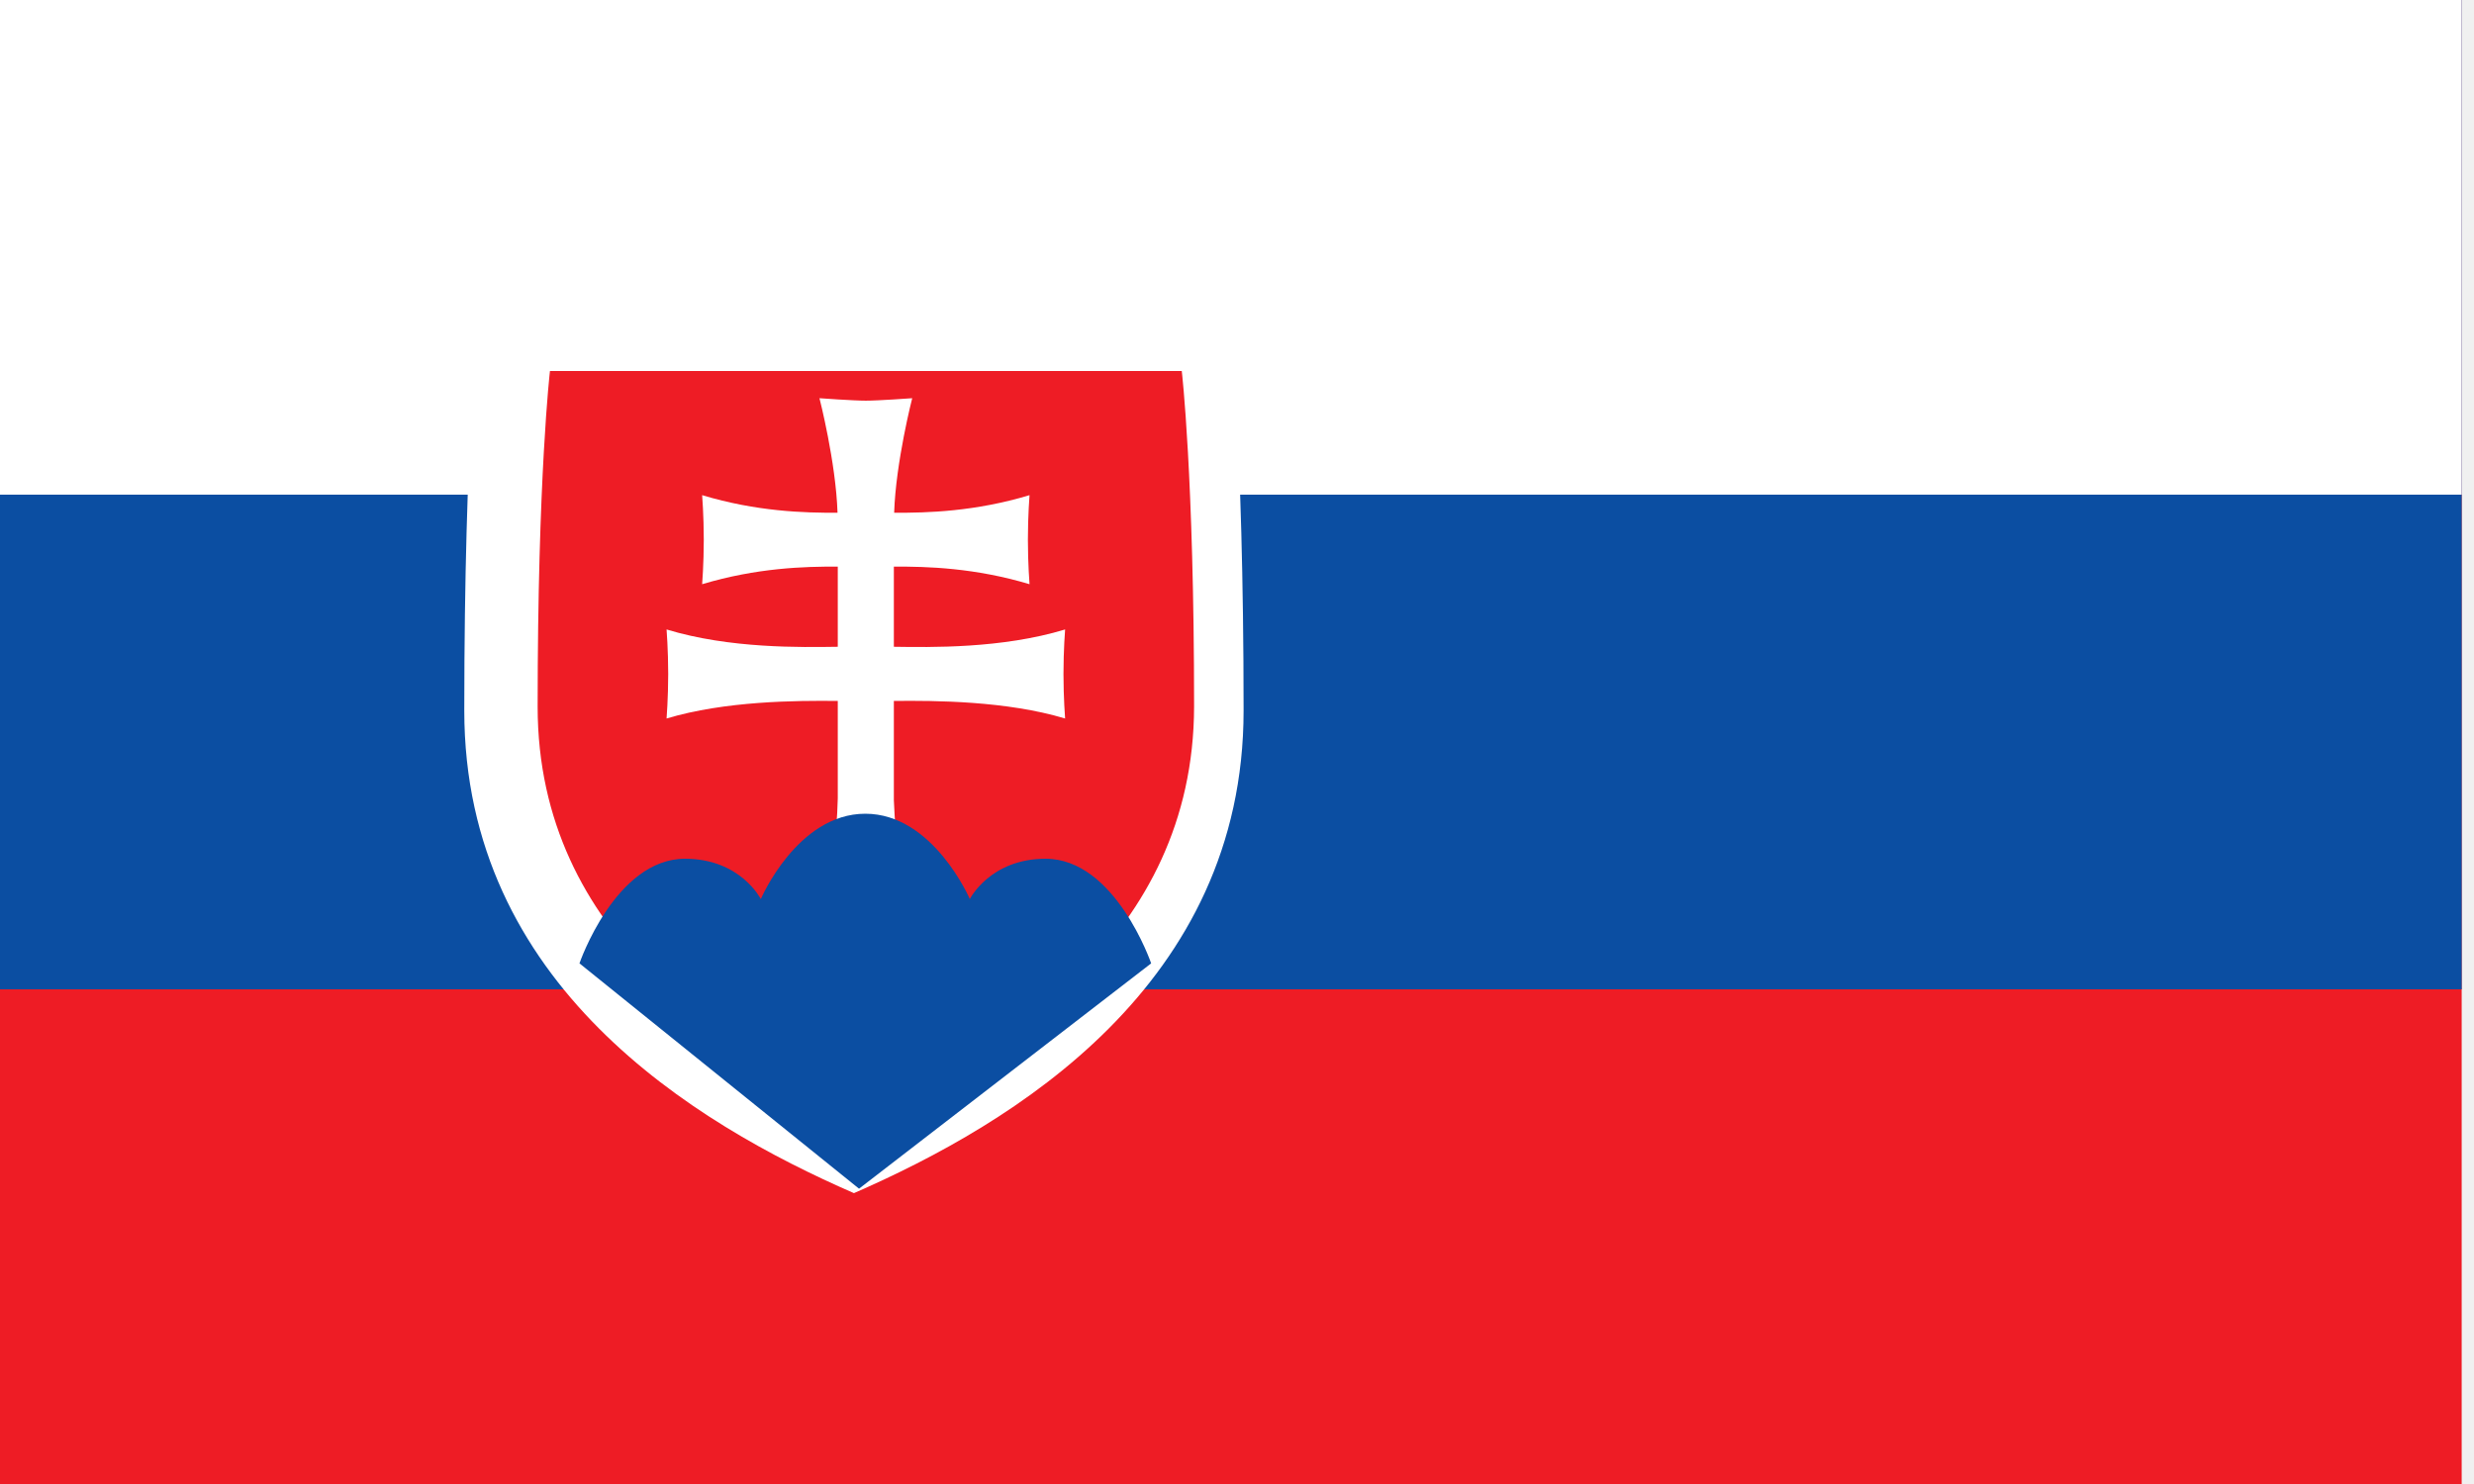
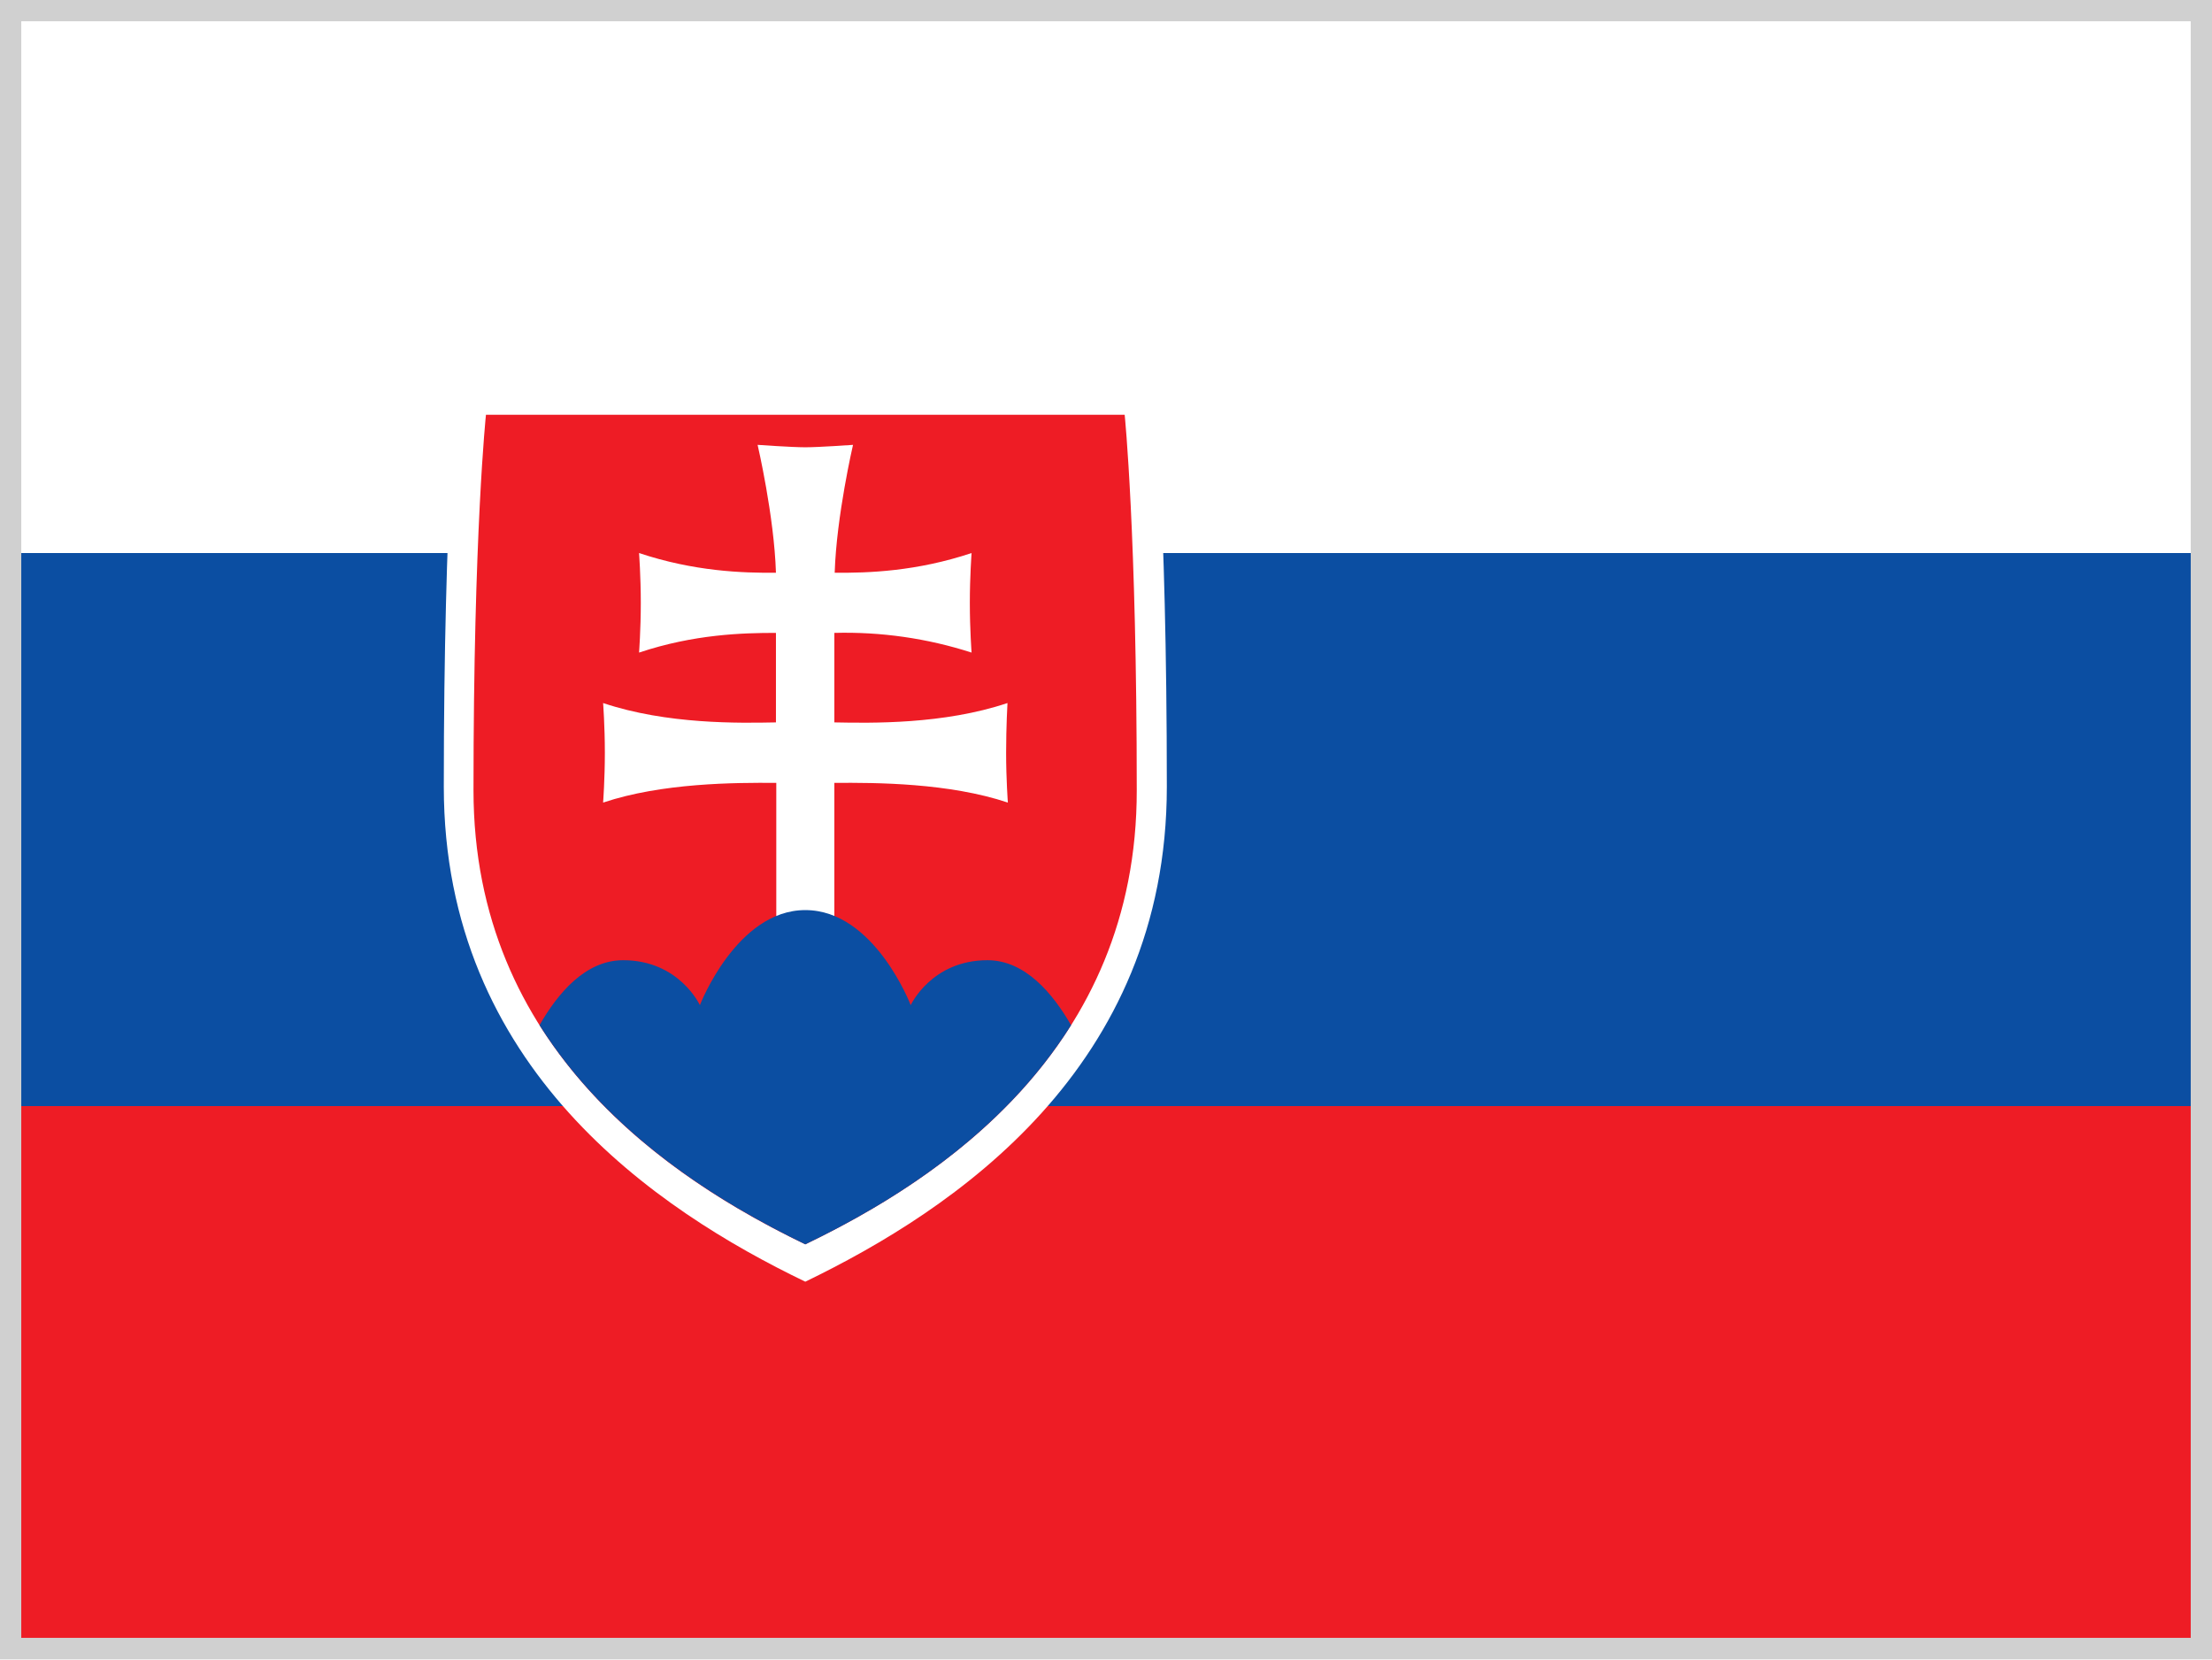
- <svg xmlns="http://www.w3.org/2000/svg" width="50px" height="30px" viewBox="0 0 50 30" version="1.1">
-   <g id="FranceConnect+" stroke="none" stroke-width="1" fill="none" fill-rule="evenodd">
-     <g id="flag/slovakia">
-       <rect id="Rectangle" fill="#EE1C25" fill-rule="nonzero" x="0" y="0" width="49.751" height="30" />
-       <rect id="Rectangle" fill="#0B4EA2" fill-rule="nonzero" x="0" y="0" width="49.751" height="20" />
-       <rect id="Rectangle" fill="#FFFFFF" fill-rule="nonzero" x="0" y="0" width="49.751" height="10" />
-       <g id="Group" transform="translate(9.383224, 6.271)" fill="#FFFFFF" fill-rule="nonzero">
-         <path d="M7.875,17.849 C4.634,16.437 0,13.636 0,8.093 C0,2.551 0.295,0.027 0.295,0.027 L7.875,0.027 L15.455,0.027 C15.455,0.027 15.75,2.551 15.75,8.093 C15.75,13.636 11.111,16.437 7.875,17.849 Z" id="coa" />
-       </g>
-       <g id="Path" transform="translate(10.81813, 7.5)" fill-rule="nonzero">
-         <g id="Mask" transform="translate(0.04768, 0)" fill="#EE1C25">
-           <path d="M6.628,15 C3.903,13.81 0,11.455 0,6.785 C0,2.12 0.249,0 0.249,0 L6.633,0 L13.018,0 C13.018,0 13.267,2.12 13.267,6.785 C13.256,11.455 9.353,13.81 6.628,15 Z" id="coa_1_" />
-         </g>
-         <g id="Group-2" transform="translate(2.6534, 0.55)" fill="#FFFFFF">
-           <path d="M4.627,8.695 L3.46,8.695 L3.46,6.12 C2.626,6.11 1.177,6.12 0,6.475 C0,6.475 0.033,6.06 0.033,5.575 C0.033,5.09 0,4.675 0,4.675 C1.282,5.065 2.725,5.035 3.46,5.025 L3.46,3.405 C2.786,3.4 1.819,3.43 0.719,3.76 C0.719,3.76 0.752,3.345 0.752,2.86 C0.752,2.375 0.719,1.96 0.719,1.96 C1.813,2.29 2.781,2.32 3.455,2.315 C3.422,1.29 3.09,-2.13162821e-14 3.09,-2.13162821e-14 C3.09,-2.13162821e-14 3.77,0.05 4.041,0.05 L4.627,8.695 Z" id="k" />
-           <path d="M8.054,8.695 L6.888,8.695 L6.888,6.12 C6.053,6.11 4.605,6.12 3.427,6.475 C3.427,6.475 3.46,6.06 3.46,5.575 C3.46,5.09 3.427,4.675 3.427,4.675 C4.71,5.065 6.153,5.035 6.888,5.025 L6.888,3.405 C6.213,3.4 5.246,3.43 4.146,3.76 C4.146,3.76 4.179,3.345 4.179,2.86 C4.179,2.375 4.146,1.96 4.146,1.96 C5.24,2.29 6.208,2.32 6.882,2.315 C6.849,1.29 6.517,-2.13162821e-14 6.517,-2.13162821e-14 C6.517,-2.13162821e-14 7.197,0.05 7.468,0.05 L8.054,8.695 Z" id="k" transform="translate(5.740741, 4.3475) scale(-1, 1) translate(-5.740741, -4.3475) " />
-         </g>
-         <path d="M6.543,16.53 L0.893,11.975 C0.893,11.975 1.618,9.86 3.027,9.86 C4.149,9.86 4.558,10.675 4.558,10.675 C4.558,10.675 5.294,8.95 6.67,8.95 C8.041,8.95 8.782,10.675 8.782,10.675 C8.782,10.675 9.191,9.86 10.313,9.86 C11.723,9.86 12.447,11.975 12.447,11.975 L6.543,16.53 L6.543,16.53 Z" fill="#0B4EA2" />
-       </g>
-       <g id="Group" transform="translate(11.68601, 16.45)" />
-     </g>
+ <svg xmlns="http://www.w3.org/2000/svg" width="52" height="39" viewBox="0 0 52 39" fill="none">
+   <g clip-path="url(#clip0_608_13382)">
+     <path d="M0 0H52V39H0V0Z" fill="#EE1C25" />
+     <path d="M0 0H52V26H0V0Z" fill="#0B4EA2" />
+     <path d="M0 0H52V13H0V0Z" fill="white" />
+     <path d="M18.931 30.128C15.438 28.446 10.433 25.099 10.433 18.493C10.433 11.879 10.758 8.873 10.758 8.873H27.113C27.113 8.873 27.43 11.879 27.43 18.493C27.43 25.107 22.425 28.438 18.931 30.128Z" fill="white" />
+     <path d="M18.931 29.25C15.722 27.706 11.131 24.635 11.131 18.574C11.131 12.512 11.424 9.75 11.424 9.75H26.439C26.439 9.75 26.723 12.512 26.723 18.574C26.731 24.643 22.141 27.706 18.931 29.25Z" fill="#EE1C25" />
+     <path d="M19.614 16.981C20.483 16.998 22.181 17.03 23.684 16.526C23.684 16.526 23.652 17.071 23.652 17.696C23.652 18.322 23.693 18.866 23.693 18.866C22.311 18.403 20.597 18.395 19.614 18.403V21.751H18.249V18.403C17.274 18.395 15.559 18.403 14.178 18.866C14.178 18.866 14.219 18.322 14.219 17.696C14.219 17.063 14.178 16.526 14.178 16.526C15.681 17.03 17.38 16.998 18.241 16.981V14.877C17.453 14.877 16.315 14.909 15.023 15.34C15.023 15.34 15.064 14.804 15.064 14.17C15.064 13.544 15.023 13 15.023 13C16.315 13.431 17.453 13.471 18.241 13.463C18.2 12.131 17.81 10.457 17.81 10.457C17.81 10.457 18.614 10.514 18.931 10.514C19.256 10.514 20.053 10.457 20.053 10.457C20.053 10.457 19.663 12.131 19.622 13.463C20.41 13.471 21.548 13.431 22.84 13C22.84 13 22.799 13.544 22.799 14.17C22.799 14.804 22.84 15.34 22.84 15.34C21.798 15.004 20.707 14.848 19.614 14.877V16.989V16.981Z" fill="white" />
+     <path d="M18.931 21.393C17.314 21.393 16.453 23.627 16.453 23.627C16.453 23.627 15.966 22.571 14.649 22.571C13.756 22.571 13.106 23.359 12.683 24.098C14.308 26.674 16.9 28.266 18.931 29.25C20.962 28.274 23.562 26.674 25.179 24.098C24.757 23.367 24.107 22.571 23.213 22.571C21.897 22.571 21.409 23.627 21.409 23.627C21.409 23.627 20.556 21.393 18.931 21.393Z" fill="#0B4EA2" />
  </g>
+   <rect x="0.25" y="0.25" width="51.5" height="38.5" stroke="#D0D0D0" stroke-width="0.5" />
+   <defs>
+     <clipPath id="clip0_608_13382">
+       <rect width="52" height="39" fill="white" />
+     </clipPath>
+   </defs>
</svg>
